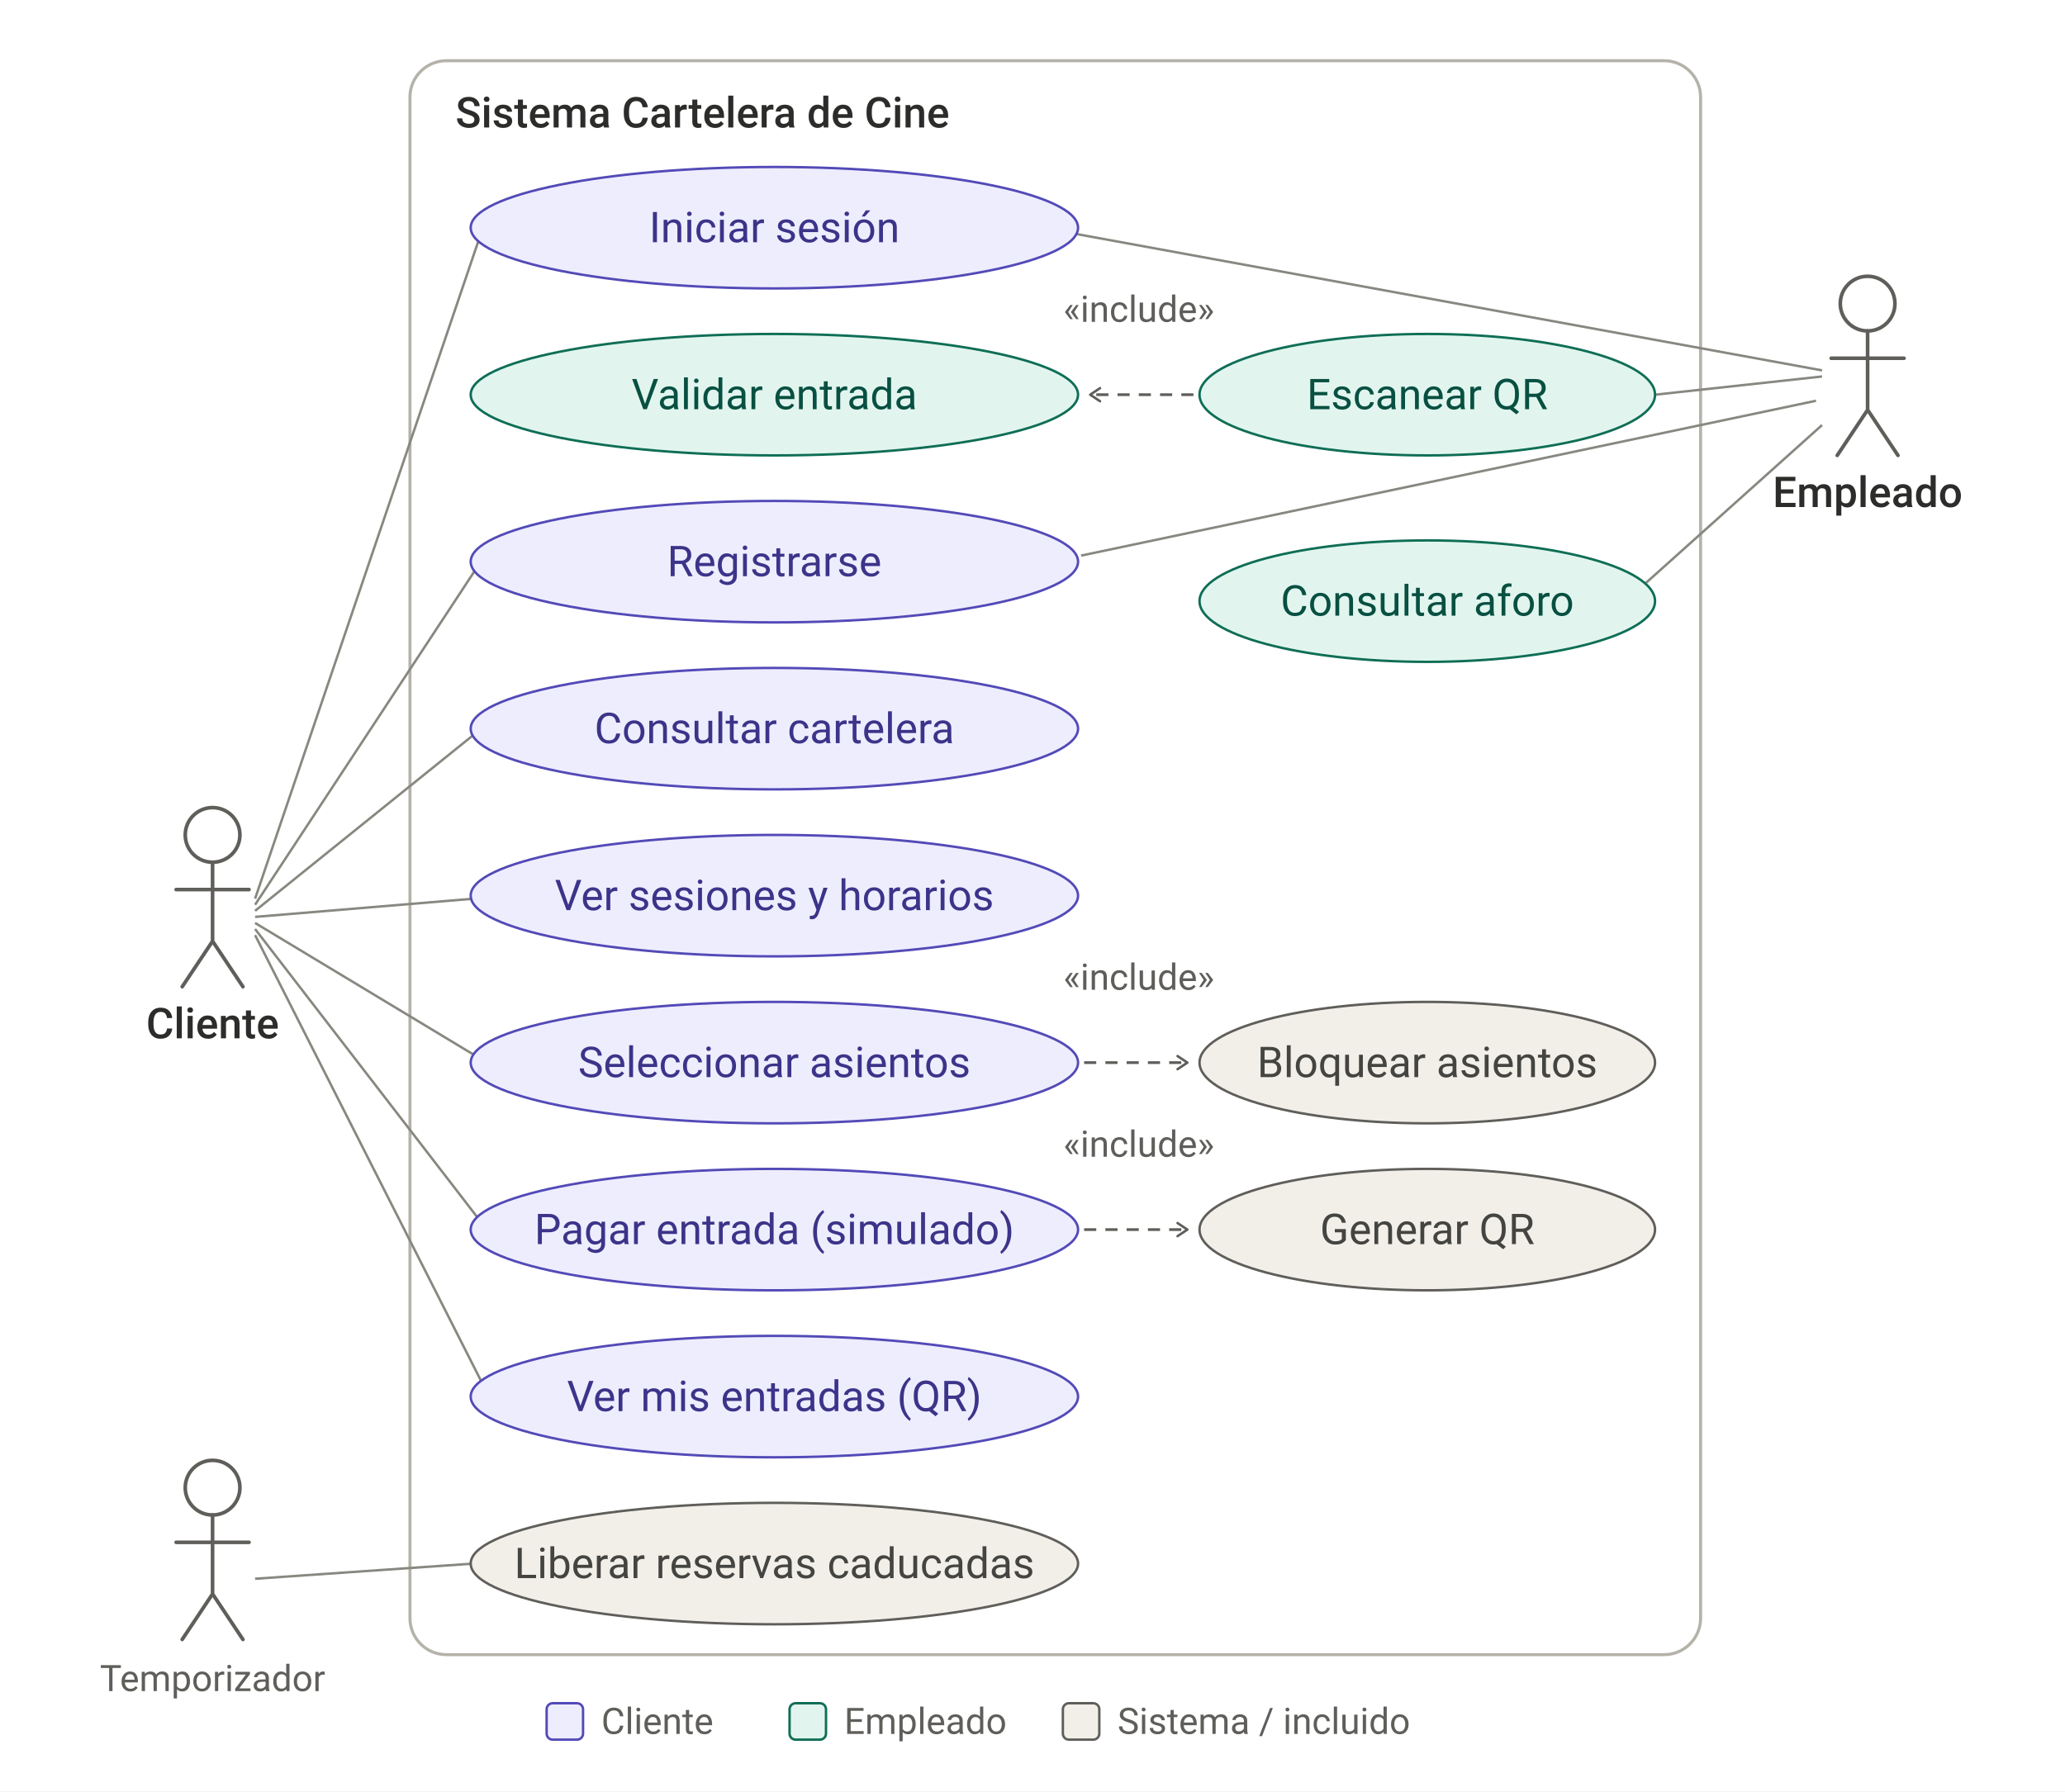
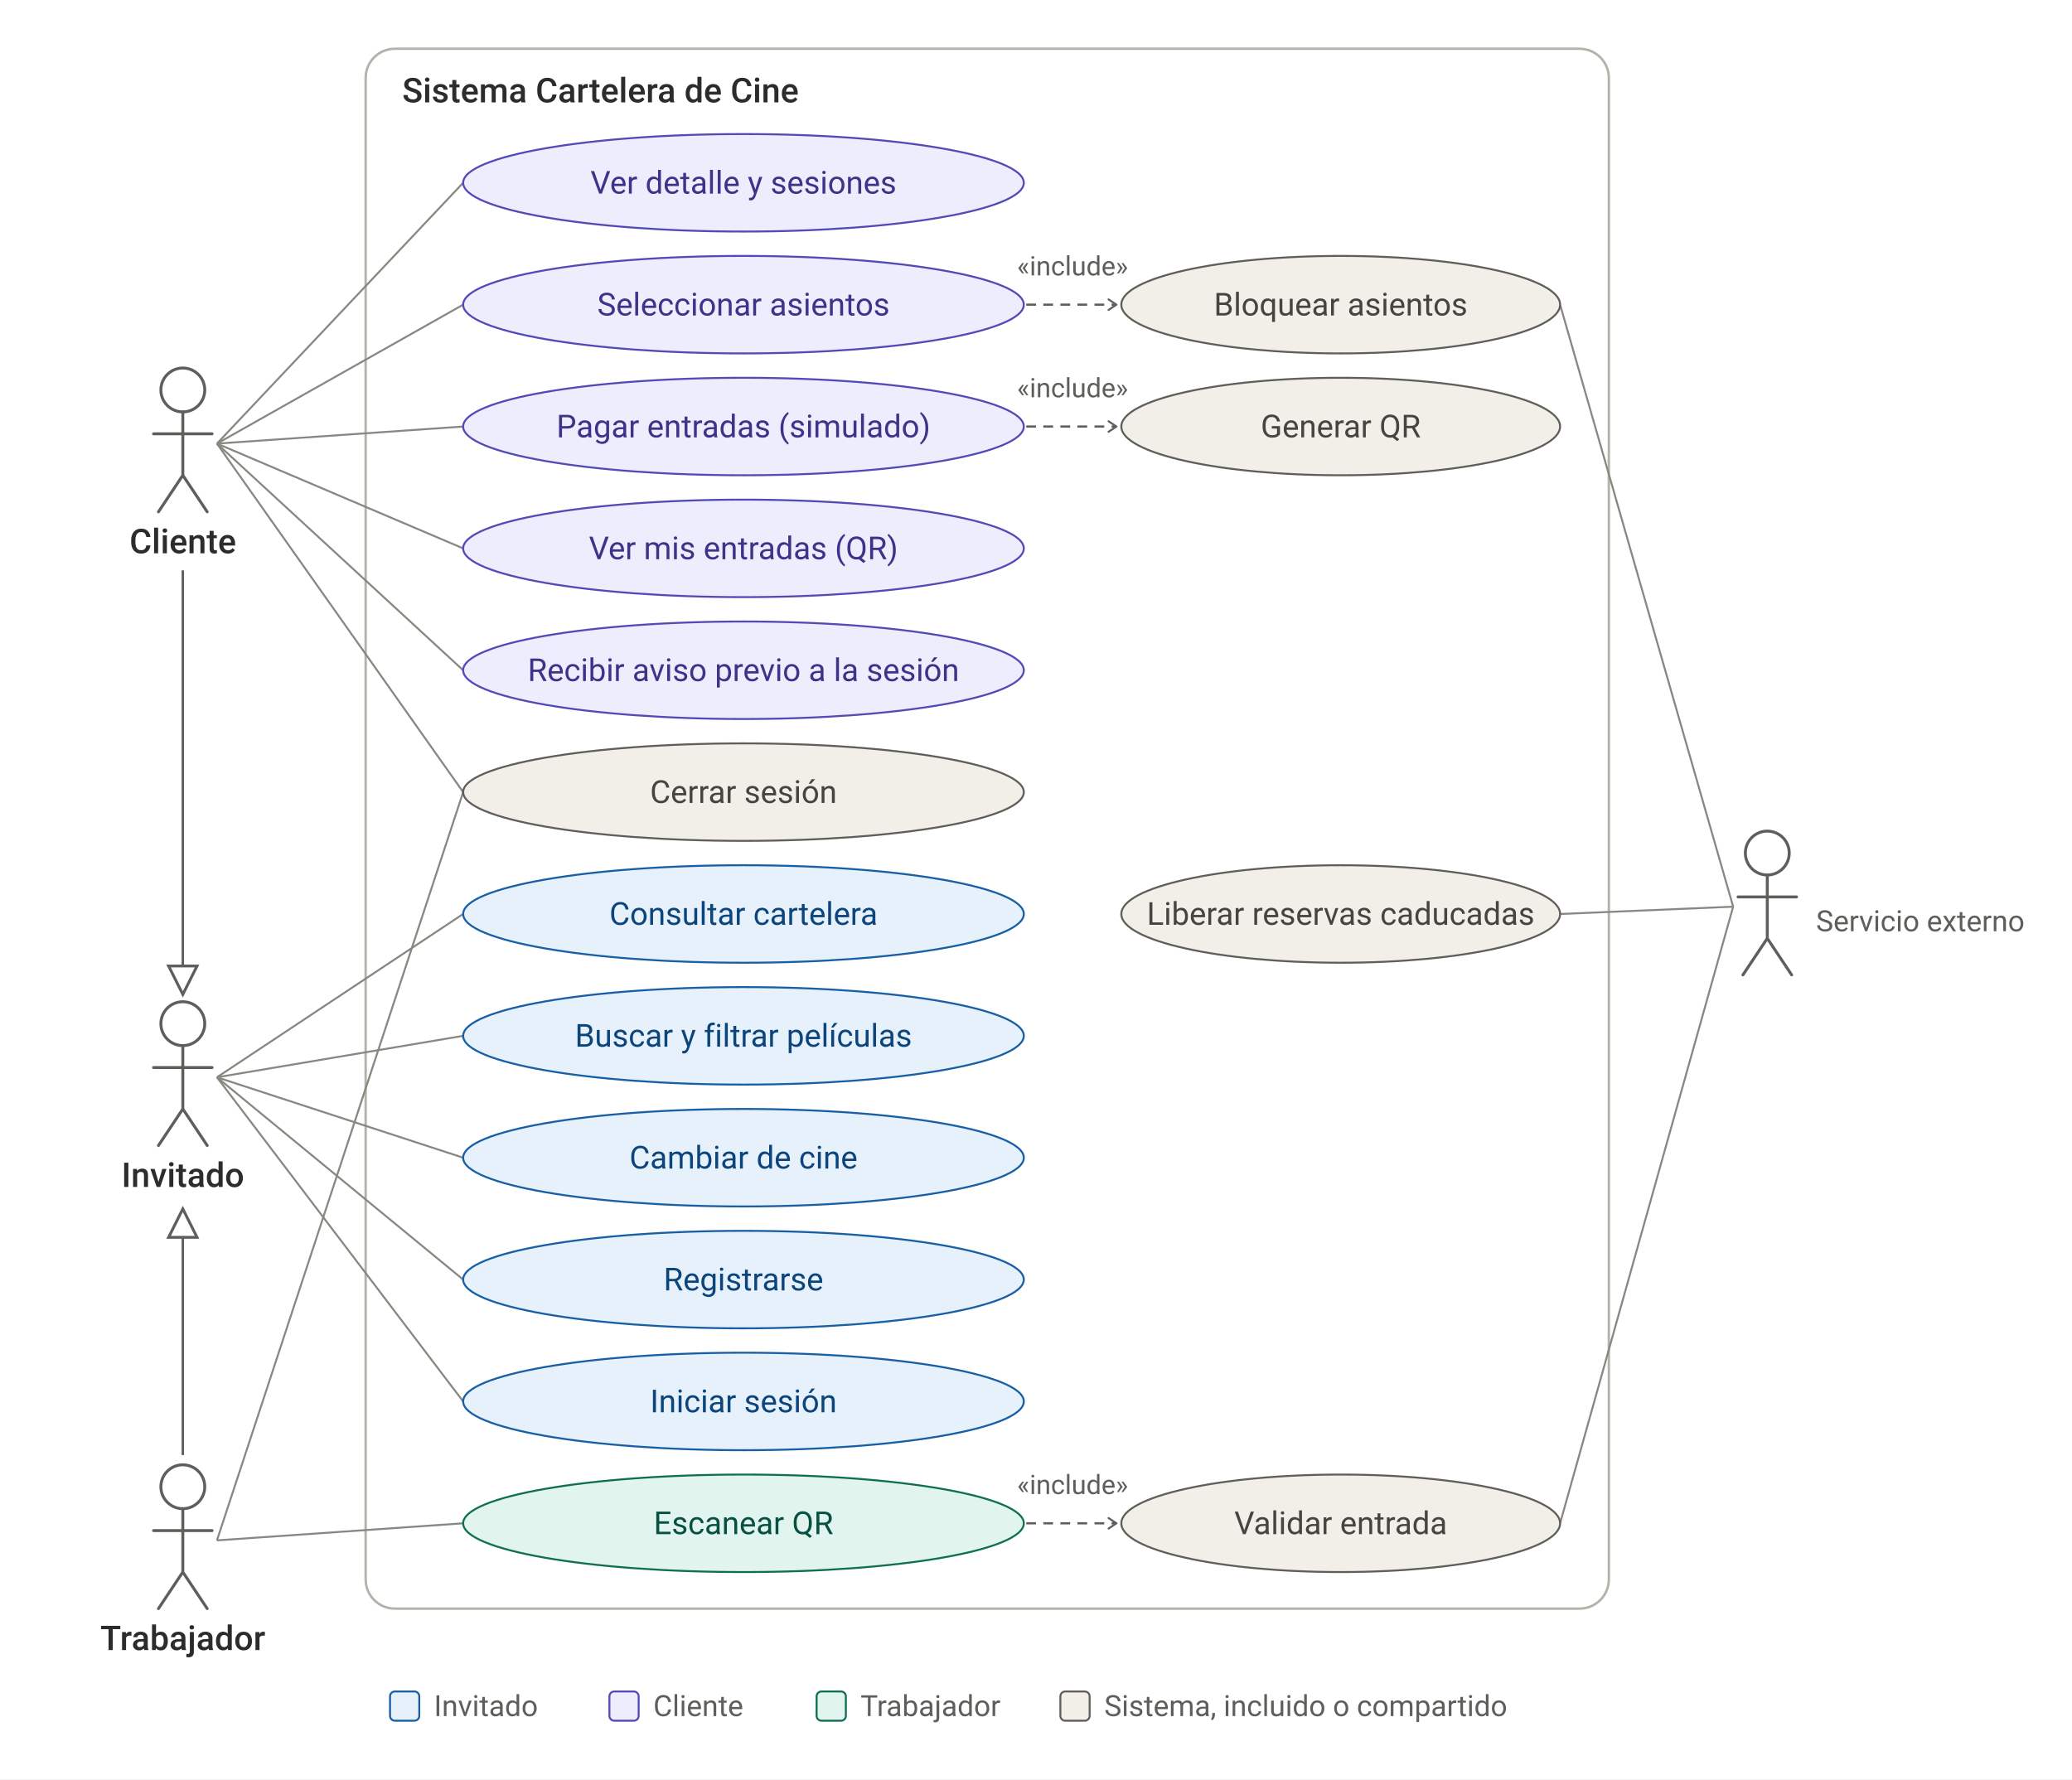
- <svg xmlns="http://www.w3.org/2000/svg" width="680" height="590" viewBox="0 0 680 590" font-family="Segoe UI, Roboto, Helvetica, Arial, sans-serif">
+ <svg xmlns="http://www.w3.org/2000/svg" width="850" height="730" viewBox="0 0 850 730" font-family="Segoe UI, Roboto, Helvetica, Arial, sans-serif">
  <defs>
    <marker id="arrow" viewBox="0 0 10 10" refX="8" refY="5" markerWidth="6" markerHeight="6" orient="auto-start-reverse">
      <path d="M2 1L8 5L2 9" fill="none" stroke="#5F5E5A" stroke-width="1.5" stroke-linecap="round" stroke-linejoin="round" />
    </marker>
+     <marker id="generalizacion" viewBox="0 0 12 12" refX="11" refY="6" markerWidth="14" markerHeight="14" markerUnits="userSpaceOnUse" orient="auto">
+       <path d="M1 1L11 6L1 11Z" fill="#FFFFFF" stroke="#5F5E5A" stroke-width="1" />
+     </marker>
  </defs>
-   <rect width="680" height="590" fill="#FFFFFF" />
-   <rect x="135" y="20" width="425" height="525" rx="12" fill="none" stroke="#B4B2A9" stroke-width="1" />
-   <text x="150" y="42" font-size="14" font-weight="500" fill="#2C2C2A">Sistema Cartelera de Cine</text>
+   <rect width="850" height="730" fill="#FFFFFF" />
+   <rect x="150" y="20" width="510" height="640" rx="12" fill="none" stroke="#B4B2A9" stroke-width="1" />
+   <text x="165" y="42" font-size="14" font-weight="500" fill="#2C2C2A">Sistema Cartelera de Cine</text>
  <g fill="none" stroke="#5F5E5A" stroke-width="1.2" stroke-linecap="round">
-     <circle cx="70" cy="275" r="9" />
-     <path d="M70 284V310M58 293H82M70 310L60 325M70 310L80 325" />
-     <circle cx="615" cy="100" r="9" />
-     <path d="M615 109V135M603 118H627M615 135L605 150M615 135L625 150" />
-     <circle cx="70" cy="490" r="9" />
-     <path d="M70 499V525M58 508H82M70 525L60 540M70 525L80 540" />
+     <circle cx="75" cy="160" r="9" />
+     <path d="M75 169V195M63 178H87M75 195L65 210M75 195L85 210" />
+     <circle cx="75" cy="420" r="9" />
+     <path d="M75 429V455M63 438H87M75 455L65 470M75 455L85 470" />
+     <circle cx="75" cy="610" r="9" />
+     <path d="M75 619V645M63 628H87M75 645L65 660M75 645L85 660" />
+     <circle cx="725" cy="350" r="9" />
+     <path d="M725 359V385M713 368H737M725 385L715 400M725 385L735 400" />
  </g>
-   <text x="70" y="342" text-anchor="middle" font-size="14" font-weight="500" fill="#2C2C2A">Cliente</text>
-   <text x="615" y="167" text-anchor="middle" font-size="14" font-weight="500" fill="#2C2C2A">Empleado</text>
-   <text x="70" y="557" text-anchor="middle" font-size="12" fill="#5F5E5A">Temporizador</text>
+   <text x="75" y="227" text-anchor="middle" font-size="14" font-weight="500" fill="#2C2C2A">Cliente</text>
+   <text x="75" y="487" text-anchor="middle" font-size="14" font-weight="500" fill="#2C2C2A">Invitado</text>
+   <text x="75" y="677" text-anchor="middle" font-size="14" font-weight="500" fill="#2C2C2A">Trabajador</text>
+   <text x="745" y="378" font-size="12" fill="#5F5E5A" dominant-baseline="central">Servicio externo</text>
+   <g stroke="#5F5E5A" stroke-width="1" fill="none">
+     <line x1="75" y1="234" x2="75" y2="408" marker-end="url(#generalizacion)" />
+     <line x1="75" y1="597" x2="75" y2="496" marker-end="url(#generalizacion)" />
+   </g>
  <g stroke="#888780" stroke-width="0.8" fill="none">
-     <line x1="84" y1="296" x2="158" y2="78" />
-     <line x1="84" y1="298" x2="157" y2="187" />
-     <line x1="84" y1="300" x2="156" y2="242" />
-     <line x1="84" y1="302" x2="156" y2="296" />
-     <line x1="84" y1="304" x2="157" y2="348" />
-     <line x1="84" y1="306" x2="158" y2="402" />
-     <line x1="84" y1="308" x2="159" y2="456" />
-     <line x1="600" y1="122" x2="354" y2="77" />
-     <line x1="600" y1="124" x2="545" y2="130" />
-     <line x1="598" y1="132" x2="356" y2="183" />
-     <line x1="600" y1="140" x2="542" y2="192" />
-     <line x1="84" y1="520" x2="156" y2="515" />
+     <line x1="89" y1="182" x2="190" y2="75" />
+     <line x1="89" y1="182" x2="190" y2="125" />
+     <line x1="89" y1="182" x2="190" y2="175" />
+     <line x1="89" y1="182" x2="190" y2="225" />
+     <line x1="89" y1="182" x2="190" y2="275" />
+     <line x1="89" y1="182" x2="190" y2="325" />
+     <line x1="89" y1="442" x2="190" y2="375" />
+     <line x1="89" y1="442" x2="190" y2="425" />
+     <line x1="89" y1="442" x2="190" y2="475" />
+     <line x1="89" y1="442" x2="190" y2="525" />
+     <line x1="89" y1="442" x2="190" y2="575" />
+     <line x1="89" y1="632" x2="190" y2="325" />
+     <line x1="89" y1="632" x2="190" y2="625" />
+     <line x1="711" y1="372" x2="640" y2="125" />
+     <line x1="711" y1="372" x2="640" y2="375" />
+     <line x1="711" y1="372" x2="640" y2="625" />
  </g>
  <g fill="#EEEDFE" stroke="#534AB7" stroke-width="0.8">
-     <ellipse cx="255" cy="75" rx="100" ry="20" />
-     <ellipse cx="255" cy="185" rx="100" ry="20" />
-     <ellipse cx="255" cy="240" rx="100" ry="20" />
-     <ellipse cx="255" cy="295" rx="100" ry="20" />
-     <ellipse cx="255" cy="350" rx="100" ry="20" />
-     <ellipse cx="255" cy="405" rx="100" ry="20" />
-     <ellipse cx="255" cy="460" rx="100" ry="20" />
+     <ellipse cx="305" cy="75" rx="115" ry="20" />
+     <ellipse cx="305" cy="125" rx="115" ry="20" />
+     <ellipse cx="305" cy="175" rx="115" ry="20" />
+     <ellipse cx="305" cy="225" rx="115" ry="20" />
+     <ellipse cx="305" cy="275" rx="115" ry="20" />
+   </g>
+   <g fill="#E6F1FB" stroke="#185FA5" stroke-width="0.8">
+     <ellipse cx="305" cy="375" rx="115" ry="20" />
+     <ellipse cx="305" cy="425" rx="115" ry="20" />
+     <ellipse cx="305" cy="475" rx="115" ry="20" />
+     <ellipse cx="305" cy="525" rx="115" ry="20" />
+     <ellipse cx="305" cy="575" rx="115" ry="20" />
  </g>
  <g fill="#E1F5EE" stroke="#0F6E56" stroke-width="0.8">
-     <ellipse cx="255" cy="130" rx="100" ry="20" />
-     <ellipse cx="470" cy="130" rx="75" ry="20" />
-     <ellipse cx="470" cy="198" rx="75" ry="20" />
+     <ellipse cx="305" cy="625" rx="115" ry="20" />
  </g>
  <g fill="#F1EFE8" stroke="#5F5E5A" stroke-width="0.8">
-     <ellipse cx="255" cy="515" rx="100" ry="20" />
-     <ellipse cx="470" cy="350" rx="75" ry="20" />
-     <ellipse cx="470" cy="405" rx="75" ry="20" />
+     <ellipse cx="305" cy="325" rx="115" ry="20" />
+     <ellipse cx="550" cy="125" rx="90" ry="20" />
+     <ellipse cx="550" cy="175" rx="90" ry="20" />
+     <ellipse cx="550" cy="375" rx="90" ry="20" />
+     <ellipse cx="550" cy="625" rx="90" ry="20" />
  </g>
-   <g font-size="14" text-anchor="middle" dominant-baseline="central">
+   <g font-size="13" text-anchor="middle" dominant-baseline="central">
    <g fill="#3C3489">
-       <text x="255" y="75">Iniciar sesión</text>
-       <text x="255" y="185">Registrarse</text>
-       <text x="255" y="240">Consultar cartelera</text>
-       <text x="255" y="295">Ver sesiones y horarios</text>
-       <text x="255" y="350">Seleccionar asientos</text>
-       <text x="255" y="405">Pagar entrada (simulado)</text>
-       <text x="255" y="460">Ver mis entradas (QR)</text>
+       <text x="305" y="75">Ver detalle y sesiones</text>
+       <text x="305" y="125">Seleccionar asientos</text>
+       <text x="305" y="175">Pagar entradas (simulado)</text>
+       <text x="305" y="225">Ver mis entradas (QR)</text>
+       <text x="305" y="275">Recibir aviso previo a la sesión</text>
+     </g>
+     <g fill="#0C447C">
+       <text x="305" y="375">Consultar cartelera</text>
+       <text x="305" y="425">Buscar y filtrar películas</text>
+       <text x="305" y="475">Cambiar de cine</text>
+       <text x="305" y="525">Registrarse</text>
+       <text x="305" y="575">Iniciar sesión</text>
    </g>
    <g fill="#085041">
-       <text x="255" y="130">Validar entrada</text>
-       <text x="470" y="130">Escanear QR</text>
-       <text x="470" y="198">Consultar aforo</text>
+       <text x="305" y="625">Escanear QR</text>
    </g>
    <g fill="#444441">
-       <text x="255" y="515">Liberar reservas caducadas</text>
-       <text x="470" y="350">Bloquear asientos</text>
-       <text x="470" y="405">Generar QR</text>
+       <text x="305" y="325">Cerrar sesión</text>
+       <text x="550" y="125">Bloquear asientos</text>
+       <text x="550" y="175">Generar QR</text>
+       <text x="550" y="375">Liberar reservas caducadas</text>
+       <text x="550" y="625">Validar entrada</text>
    </g>
  </g>
  <g stroke="#5F5E5A" stroke-width="0.9" stroke-dasharray="4 3" fill="none">
-     <line x1="393" y1="130" x2="359" y2="130" marker-end="url(#arrow)" />
-     <line x1="357" y1="350" x2="391" y2="350" marker-end="url(#arrow)" />
-     <line x1="357" y1="405" x2="391" y2="405" marker-end="url(#arrow)" />
+     <line x1="421" y1="125" x2="458" y2="125" marker-end="url(#arrow)" />
+     <line x1="421" y1="175" x2="458" y2="175" marker-end="url(#arrow)" />
+     <line x1="421" y1="625" x2="458" y2="625" marker-end="url(#arrow)" />
  </g>
-   <g font-size="12" fill="#5F5E5A" text-anchor="middle">
-     <text x="375" y="106">«include»</text>
-     <text x="375" y="326">«include»</text>
-     <text x="375" y="381">«include»</text>
+   <g font-size="11" fill="#5F5E5A" text-anchor="middle">
+     <text x="440" y="113">«include»</text>
+     <text x="440" y="163">«include»</text>
+     <text x="440" y="613">«include»</text>
  </g>
  <g font-size="12" fill="#5F5E5A" dominant-baseline="central">
-     <rect x="180" y="561" width="12" height="12" rx="2" fill="#EEEDFE" stroke="#534AB7" stroke-width="0.8" />
-     <text x="198" y="567">Cliente</text>
-     <rect x="260" y="561" width="12" height="12" rx="2" fill="#E1F5EE" stroke="#0F6E56" stroke-width="0.8" />
-     <text x="278" y="567">Empleado</text>
-     <rect x="350" y="561" width="12" height="12" rx="2" fill="#F1EFE8" stroke="#5F5E5A" stroke-width="0.8" />
-     <text x="368" y="567">Sistema / incluido</text>
+     <rect x="160" y="694" width="12" height="12" rx="2" fill="#E6F1FB" stroke="#185FA5" stroke-width="0.8" />
+     <text x="178" y="700">Invitado</text>
+     <rect x="250" y="694" width="12" height="12" rx="2" fill="#EEEDFE" stroke="#534AB7" stroke-width="0.8" />
+     <text x="268" y="700">Cliente</text>
+     <rect x="335" y="694" width="12" height="12" rx="2" fill="#E1F5EE" stroke="#0F6E56" stroke-width="0.8" />
+     <text x="353" y="700">Trabajador</text>
+     <rect x="435" y="694" width="12" height="12" rx="2" fill="#F1EFE8" stroke="#5F5E5A" stroke-width="0.8" />
+     <text x="453" y="700">Sistema, incluido o compartido</text>
  </g>
</svg>
